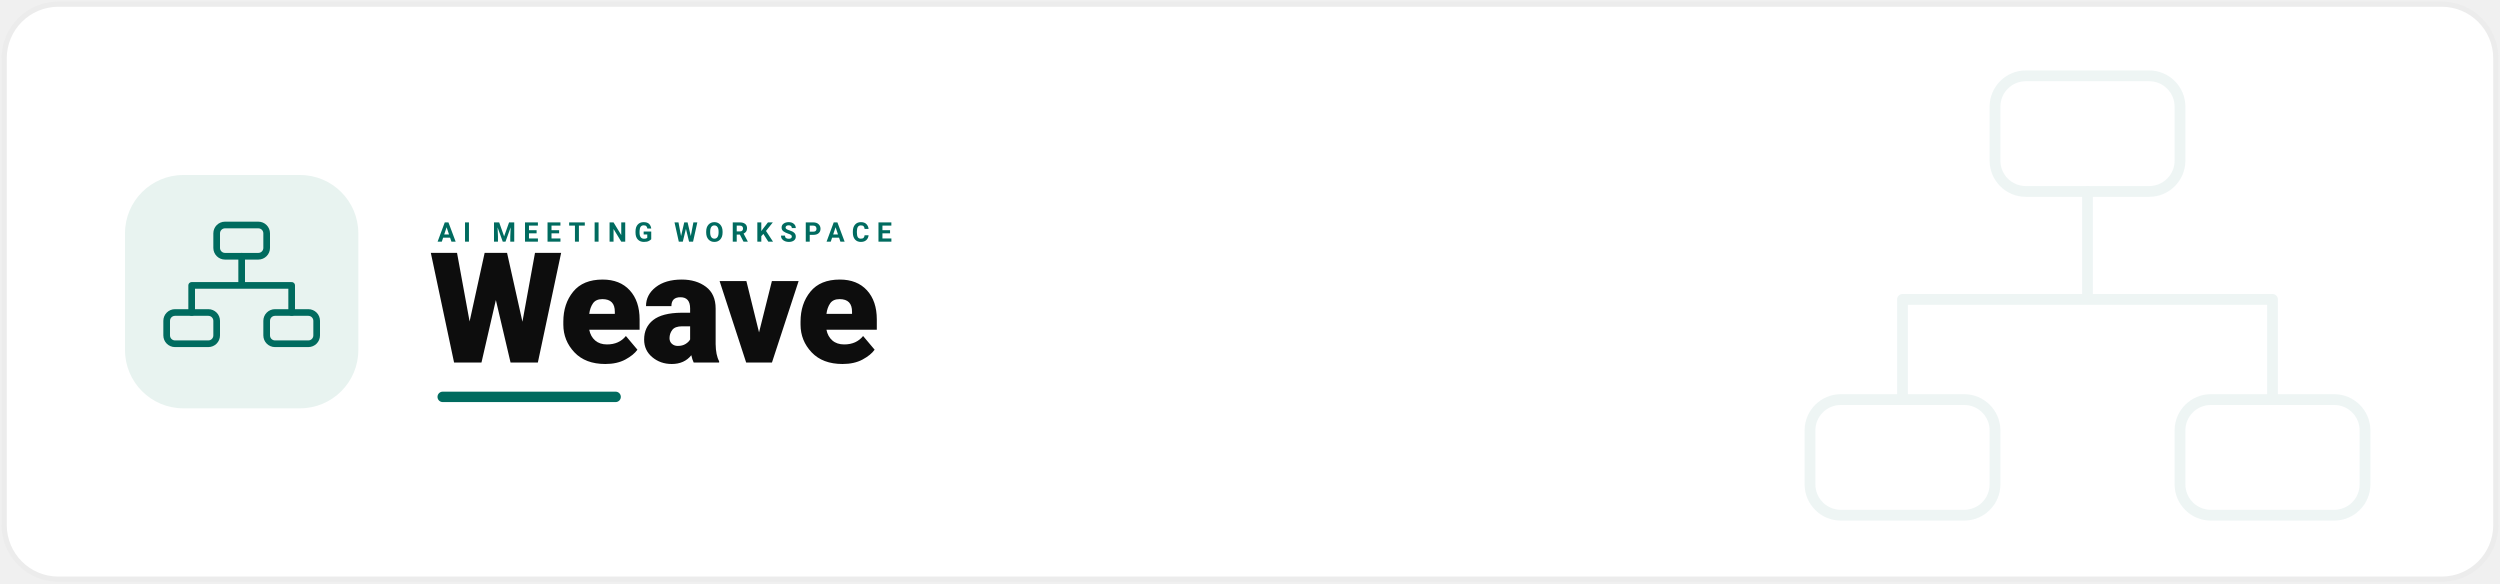
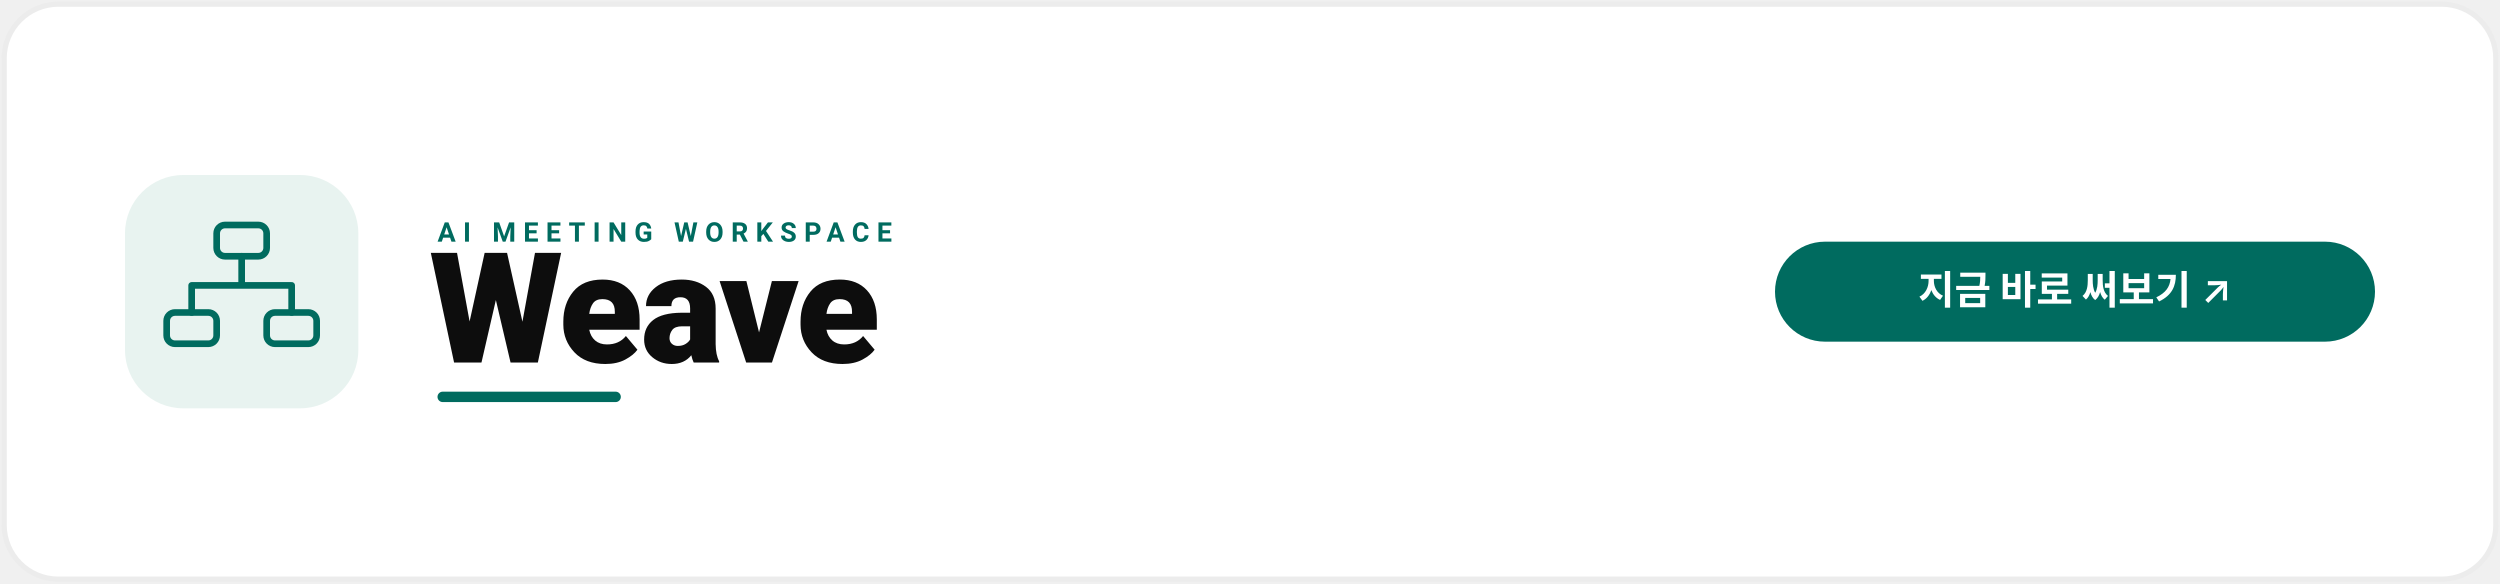
<svg xmlns="http://www.w3.org/2000/svg" viewBox="0 0 1200 280" width="1200" height="280" role="img" aria-label="Weave — AI meeting workspace">
  <rect x="2" y="2" width="1196" height="276" rx="26" fill="#ffffff" stroke="#ececec" stroke-width="2.5" />
-   <g transform="translate(1002,140) scale(3.7) translate(-116,-136)" fill="none" stroke="#006b5f" stroke-width="1.4" stroke-linejoin="round" opacity="0.07">
-     <rect x="104" y="108" width="24" height="15" rx="4" />
-     <rect x="80" y="150" width="24" height="15" rx="4" />
-     <rect x="128" y="150" width="24" height="15" rx="4" />
-     <path d="M116 123 V137 M92 137 H140 M92 137 V150 M140 137 V150" stroke-linecap="round" />
-   </g>
  <rect x="60" y="84" width="112" height="112" rx="28" fill="#e8f3f0" />
  <g fill="none" stroke="#006b5f" stroke-width="3.2" stroke-linejoin="round">
    <rect x="104" y="108" width="24" height="15" rx="4" />
    <rect x="80" y="150" width="24" height="15" rx="4" />
    <rect x="128" y="150" width="24" height="15" rx="4" />
    <path d="M116 123 V137 M92 137 H140 M92 137 V150 M140 137 V150" stroke-linecap="round" />
  </g>
  <text x="210" y="116" font-family="'Pretendard', -apple-system, 'Segoe UI', Roboto, sans-serif" font-size="13" font-weight="700" letter-spacing="3.5" fill="#006b5f">AI MEETING WORKSPACE</text>
  <text x="206" y="174" font-family="'Pretendard', -apple-system, 'Segoe UI', Roboto, sans-serif" font-size="74" font-weight="800" letter-spacing="-1" fill="#0d0d0d">Weave</text>
  <rect x="210" y="188" width="88" height="5" rx="2.5" fill="#006b5f" />
+   <g>
+     <rect x="852" y="116" width="288" height="48" rx="24" fill="#006b5f" />
+     <text x="996" y="146" text-anchor="middle" font-family="'Pretendard', -apple-system, 'Segoe UI', Roboto, sans-serif" font-size="19" font-weight="600" fill="#ffffff">지금 바로 써보기  ↗</text>
+   </g>
</svg>
